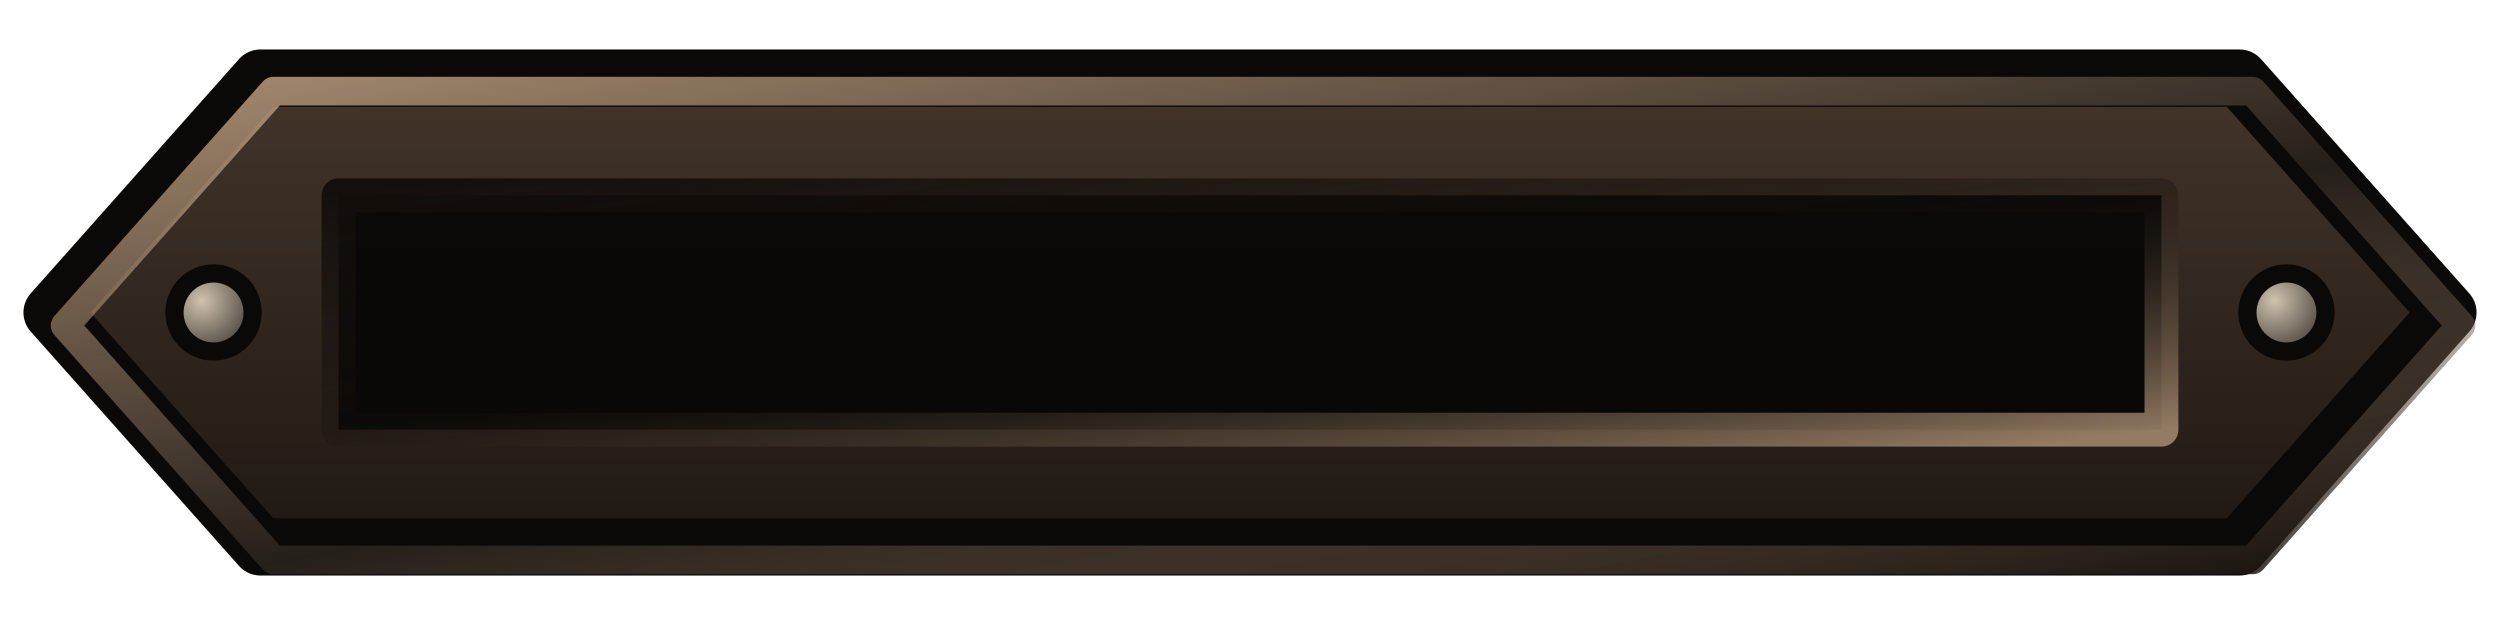
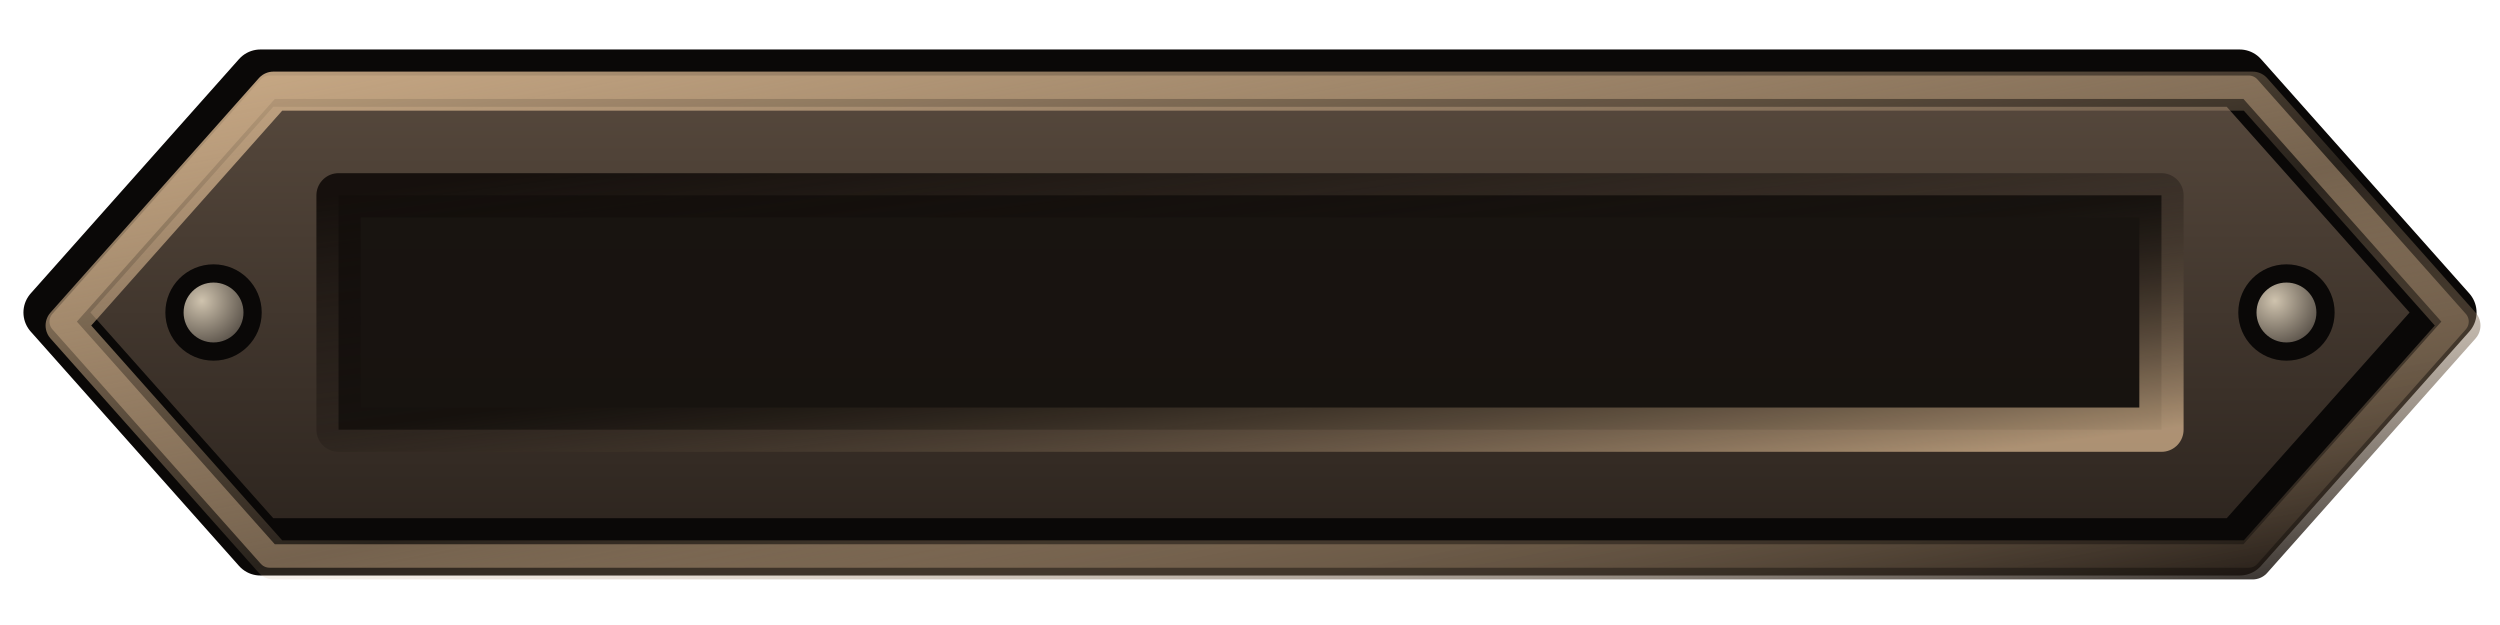
<svg xmlns="http://www.w3.org/2000/svg" viewBox="0 0 96 24" width="96" height="24">
  <defs>
    <linearGradient id="wood" x1="0" y1="0" x2="0" y2="1">
-       <stop offset="0" stop-color="#43352A" />
-       <stop offset="1" stop-color="#1F1813" />
+       <stop offset="0" stop-color="#57493D" />
+       <stop offset="1" stop-color="#2C241E" />
    </linearGradient>
    <linearGradient id="lit" x1="0" y1="0" x2="1" y2="1">
-       <stop offset="0" stop-color="#B89A7C" stop-opacity="0.9" />
-       <stop offset="0.55" stop-color="#B89A7C" stop-opacity="0.15" />
+       <stop offset="0" stop-color="#D4B38D" stop-opacity="0.9" />
+       <stop offset="0.55" stop-color="#D4B38D" stop-opacity="0.15" />
      <stop offset="1" stop-color="#130E0B" stop-opacity="0.9" />
    </linearGradient>
    <linearGradient id="cut" x1="0" y1="0" x2="1" y2="1">
      <stop offset="0" stop-color="#130E0B" stop-opacity="0.95" />
      <stop offset="0.5" stop-color="#130E0B" stop-opacity="0.3" />
-       <stop offset="1" stop-color="#B89A7C" stop-opacity="0.75" />
+       <stop offset="1" stop-color="#D4B38D" stop-opacity="0.75" />
    </linearGradient>
    <radialGradient id="iron" cx="0.35" cy="0.35" r="0.75">
      <stop offset="0" stop-color="#CFC3AE" />
      <stop offset="1" stop-color="#403933" />
    </radialGradient>
  </defs>
-   <path d="M10,3 L86,3 L94,12 L86,21 L10,21 L2,12 Z" fill="url(#wood)" stroke="#0B0908" stroke-width="2.2" stroke-linejoin="round" />
-   <path d="M10,3 L86,3 L94,12 L86,21 L10,21 L2,12 Z" fill="none" stroke="url(#lit)" stroke-width="1.1" stroke-linejoin="round" transform="translate(0.5 0.5)" />
-   <path d="M13,7.5 L83,7.5 L83,16.5 L13,16.5 Z" fill="#080706" fill-opacity="0.94" stroke="url(#cut)" stroke-width="1.3" stroke-linejoin="round" />
-   <circle cx="8.2" cy="12" r="1.5" fill="url(#iron)" stroke="#0B0908" stroke-width="0.7" />
-   <circle cx="87.8" cy="12" r="1.5" fill="url(#iron)" stroke="#0B0908" stroke-width="0.7" />
+   <path d="M10,3 L86,3 L94,12 L86,21 L10,21 L2,12 Z" fill="url(#wood)" stroke="#0A0807" stroke-width="2.2" stroke-linejoin="round" />
+   <path d="M10,3 L86,3 L94,12 L86,21 L10,21 L2,12 Z" fill="none" stroke="#D4B38D" stroke-opacity="0.45" stroke-width="0.9" stroke-linejoin="round" transform="translate(0.35 0.35)" />
+   <path d="M10,3 L86,3 L94,12 L86,21 L10,21 L2,12 Z" fill="none" stroke="url(#lit)" stroke-width="1.5" stroke-linejoin="round" transform="translate(0.5 0.5)" />
+   <path d="M13,7.5 L83,7.5 L83,16.5 L13,16.5 Z" fill="#16110E" fill-opacity="0.94" stroke="url(#cut)" stroke-width="1.7" stroke-linejoin="round" />
+   <circle cx="8.2" cy="12" r="1.5" fill="url(#iron)" stroke="#0A0807" stroke-width="0.7" />
+   <circle cx="87.8" cy="12" r="1.5" fill="url(#iron)" stroke="#0A0807" stroke-width="0.7" />
</svg>
